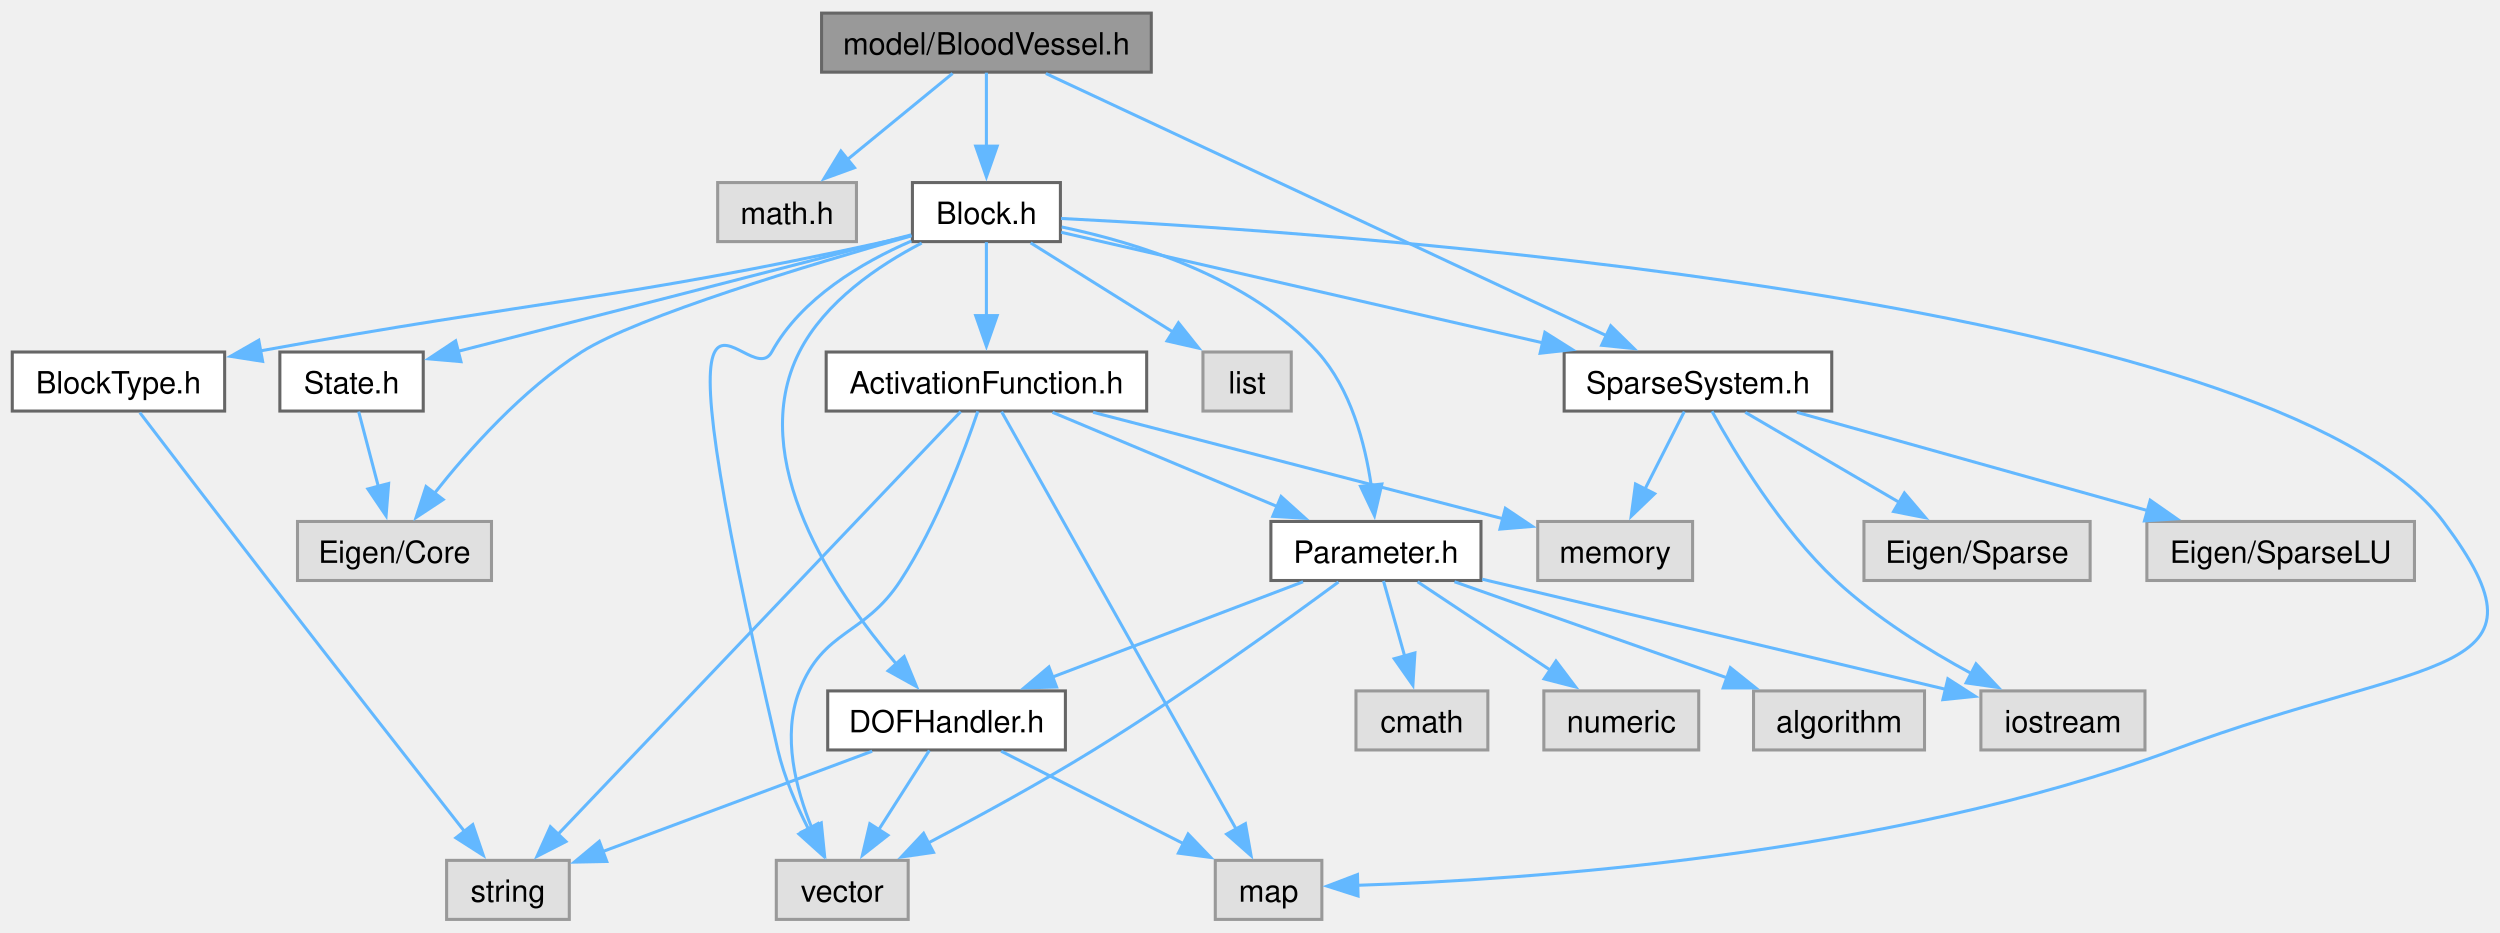
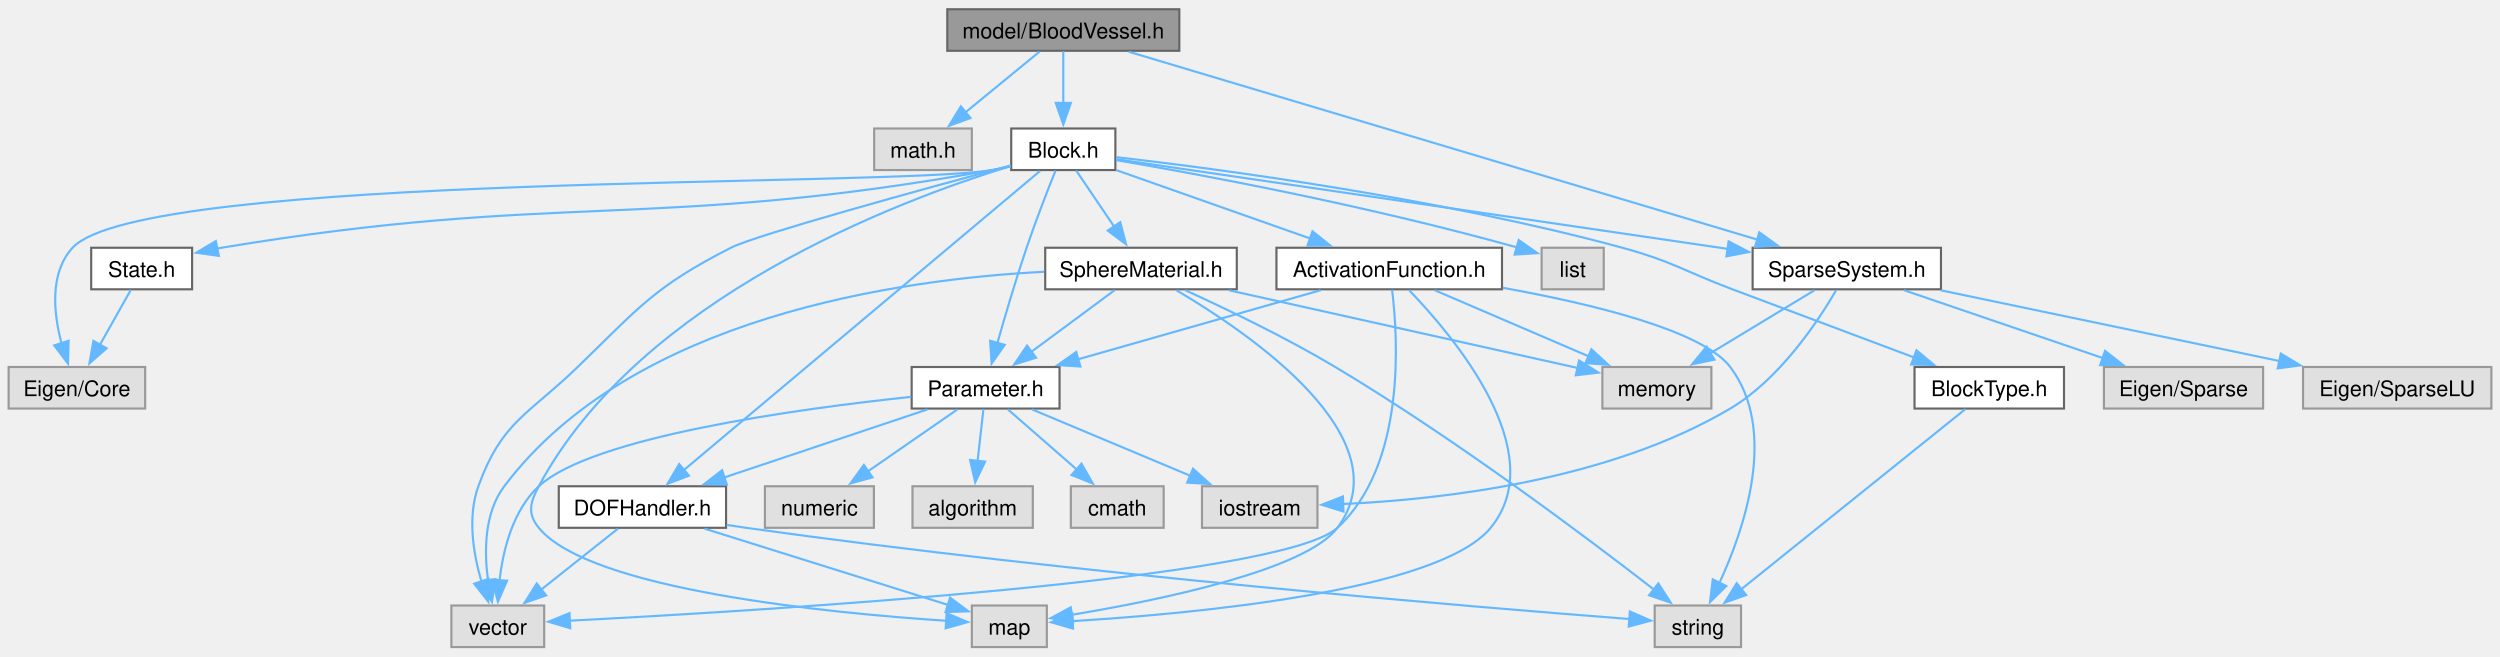
- <svg xmlns="http://www.w3.org/2000/svg" xmlns:xlink="http://www.w3.org/1999/xlink" width="815pt" height="304pt" viewBox="0.00 0.00 815.14 303.50">
+ <svg xmlns="http://www.w3.org/2000/svg" xmlns:xlink="http://www.w3.org/1999/xlink" width="1158pt" height="304pt" viewBox="0.00 0.00 1158.25 303.50">
  <g id="graph0" class="graph" transform="scale(1 1) rotate(0) translate(4 299.5)">
    <g id="Node000001" class="node">
      <g id="a_Node000001">
        <a xlink:title="model::BloodVessel source file">
-           <polygon fill="#999999" stroke="#666666" points="371.38,-295.5 263.88,-295.5 263.88,-276.25 371.38,-276.25 371.38,-295.5" />
-           <text text-anchor="middle" x="317.62" y="-282" font-family="Helvetica,sans-Serif" font-size="10.00">model/BloodVessel.h</text>
+           <polygon fill="#999999" stroke="#666666" points="542.38,-295.5 434.88,-295.5 434.88,-276.25 542.38,-276.25 542.38,-295.5" />
+           <text text-anchor="middle" x="488.62" y="-282" font-family="Helvetica,sans-Serif" font-size="10.00">model/BloodVessel.h</text>
        </a>
      </g>
    </g>
    <g id="Node000002" class="node">
      <g id="a_Node000002">
        <a xlink:title=" ">
-           <polygon fill="#e0e0e0" stroke="#999999" points="275.25,-240.25 230,-240.25 230,-221 275.25,-221 275.25,-240.25" />
-           <text text-anchor="middle" x="252.62" y="-226.75" font-family="Helvetica,sans-Serif" font-size="10.00">math.h</text>
+           <polygon fill="#e0e0e0" stroke="#999999" points="446.25,-240.25 401,-240.25 401,-221 446.25,-221 446.25,-240.25" />
+           <text text-anchor="middle" x="423.62" y="-226.75" font-family="Helvetica,sans-Serif" font-size="10.00">math.h</text>
        </a>
      </g>
    </g>
    <g id="edge1_Node000001_Node000002" class="edge">
      <g id="a_edge1_Node000001_Node000002">
        <a xlink:title=" ">
-           <path fill="none" stroke="#63b8ff" d="M306.6,-275.84C297.2,-268.15 283.48,-256.9 272.22,-247.68" />
-           <polygon fill="#63b8ff" stroke="#63b8ff" points="274.61,-245.11 264.66,-241.48 270.18,-250.53 274.61,-245.11" />
+           <path fill="none" stroke="#63b8ff" d="M477.6,-275.84C468.2,-268.15 454.48,-256.9 443.22,-247.68" />
+           <polygon fill="#63b8ff" stroke="#63b8ff" points="445.61,-245.11 435.66,-241.48 441.18,-250.53 445.61,-245.11" />
        </a>
      </g>
    </g>
    <g id="Node000003" class="node">
      <g id="a_Node000003">
        <a xlink:href="_block_8h.html" target="_top" xlink:title="model::Block source file">
-           <polygon fill="white" stroke="#666666" points="341.75,-240.25 293.5,-240.25 293.5,-221 341.75,-221 341.75,-240.25" />
-           <text text-anchor="middle" x="317.62" y="-226.75" font-family="Helvetica,sans-Serif" font-size="10.00">Block.h</text>
+           <polygon fill="white" stroke="#666666" points="512.75,-240.25 464.5,-240.25 464.5,-221 512.75,-221 512.75,-240.25" />
+           <text text-anchor="middle" x="488.62" y="-226.75" font-family="Helvetica,sans-Serif" font-size="10.00">Block.h</text>
        </a>
      </g>
    </g>
    <g id="edge2_Node000001_Node000003" class="edge">
      <g id="a_edge2_Node000001_Node000003">
        <a xlink:title=" ">
-           <path fill="none" stroke="#63b8ff" d="M317.62,-276.08C317.62,-269.57 317.62,-260.42 317.62,-252.12" />
-           <polygon fill="#63b8ff" stroke="#63b8ff" points="321.13,-252.12 317.63,-242.12 314.13,-252.12 321.13,-252.12" />
-         </a>
-       </g>
-     </g>
-     <g id="Node000018" class="node">
-       <g id="a_Node000018">
+           <path fill="none" stroke="#63b8ff" d="M488.62,-276.08C488.62,-269.57 488.62,-260.42 488.62,-252.12" />
+           <polygon fill="#63b8ff" stroke="#63b8ff" points="492.13,-252.12 488.63,-242.12 485.13,-252.12 492.13,-252.12" />
+         </a>
+       </g>
+     </g>
+     <g id="Node000019" class="node">
+       <g id="a_Node000019">
        <a xlink:href="_sparse_system_8h.html" target="_top" xlink:title="SparseSystem source file.">
-           <polygon fill="white" stroke="#666666" points="593.25,-185 506,-185 506,-165.75 593.25,-165.75 593.25,-185" />
-           <text text-anchor="middle" x="549.62" y="-171.5" font-family="Helvetica,sans-Serif" font-size="10.00">SparseSystem.h</text>
-         </a>
-       </g>
-     </g>
-     <g id="edge33_Node000001_Node000018" class="edge">
-       <g id="a_edge33_Node000001_Node000018">
-         <a xlink:title=" ">
-           <path fill="none" stroke="#63b8ff" d="M337.01,-275.81C377.52,-256.86 471.41,-212.95 519.72,-190.36" />
-           <polygon fill="#63b8ff" stroke="#63b8ff" points="521.19,-193.54 528.76,-186.13 518.22,-187.2 521.19,-193.54" />
+           <polygon fill="white" stroke="#666666" points="895.25,-185 808,-185 808,-165.75 895.25,-165.75 895.25,-185" />
+           <text text-anchor="middle" x="851.62" y="-171.5" font-family="Helvetica,sans-Serif" font-size="10.00">SparseSystem.h</text>
+         </a>
+       </g>
+     </g>
+     <g id="edge39_Node000001_Node000019" class="edge">
+       <g id="a_edge39_Node000001_Node000019">
+         <a xlink:title=" ">
+           <path fill="none" stroke="#63b8ff" d="M518.95,-275.81C583.94,-256.38 736.72,-210.72 810.43,-188.69" />
+           <polygon fill="#63b8ff" stroke="#63b8ff" points="811.1,-192.14 819.68,-185.92 809.1,-185.43 811.1,-192.14" />
        </a>
      </g>
    </g>
    <g id="Node000004" class="node">
      <g id="a_Node000004">
        <a xlink:title=" ">
-           <polygon fill="#e0e0e0" stroke="#999999" points="156.25,-129.75 93,-129.75 93,-110.5 156.25,-110.5 156.25,-129.75" />
-           <text text-anchor="middle" x="124.62" y="-116.25" font-family="Helvetica,sans-Serif" font-size="10.00">Eigen/Core</text>
+           <polygon fill="#e0e0e0" stroke="#999999" points="63.25,-129.75 0,-129.75 0,-110.5 63.25,-110.5 63.25,-129.75" />
+           <text text-anchor="middle" x="31.62" y="-116.25" font-family="Helvetica,sans-Serif" font-size="10.00">Eigen/Core</text>
        </a>
      </g>
    </g>
    <g id="edge3_Node000003_Node000004" class="edge">
      <g id="a_edge3_Node000003_Node000004">
        <a xlink:title=" ">
-           <path fill="none" stroke="#63b8ff" d="M293.11,-222.86C260.19,-213.53 203.73,-196.54 185.62,-185 166.29,-172.68 148.73,-152.97 137.47,-138.7" />
-           <polygon fill="#63b8ff" stroke="#63b8ff" points="140.5,-136.89 131.66,-131.05 134.92,-141.13 140.5,-136.89" />
+           <path fill="none" stroke="#63b8ff" d="M464.22,-222.75C461.34,-222.08 458.43,-221.48 455.62,-221 408.81,-212.96 61.77,-219.97 29.62,-185 18.83,-173.26 20.79,-154.56 24.58,-140.42" />
+           <polygon fill="#63b8ff" stroke="#63b8ff" points="27.78,-141.91 27.5,-131.32 21.12,-139.77 27.78,-141.91" />
        </a>
      </g>
    </g>
    <g id="Node000005" class="node">
      <g id="a_Node000005">
        <a xlink:title=" ">
-           <polygon fill="#e0e0e0" stroke="#999999" points="417.02,-185 388.23,-185 388.23,-165.75 417.02,-165.75 417.02,-185" />
-           <text text-anchor="middle" x="402.62" y="-171.5" font-family="Helvetica,sans-Serif" font-size="10.00">list</text>
+           <polygon fill="#e0e0e0" stroke="#999999" points="739.02,-185 710.23,-185 710.23,-165.75 739.02,-165.75 739.02,-185" />
+           <text text-anchor="middle" x="724.62" y="-171.5" font-family="Helvetica,sans-Serif" font-size="10.00">list</text>
        </a>
      </g>
    </g>
    <g id="edge4_Node000003_Node000005" class="edge">
      <g id="a_edge4_Node000003_Node000005">
        <a xlink:title=" ">
-           <path fill="none" stroke="#63b8ff" d="M332.04,-220.59C344.74,-212.64 363.5,-200.89 378.48,-191.5" />
-           <polygon fill="#63b8ff" stroke="#63b8ff" points="380.24,-194.53 386.85,-186.26 376.52,-188.6 380.24,-194.53" />
+           <path fill="none" stroke="#63b8ff" d="M513.05,-225.61C550.92,-219.15 626.19,-205.35 699.02,-185.11" />
+           <polygon fill="#63b8ff" stroke="#63b8ff" points="699.62,-188.58 708.29,-182.49 697.72,-181.84 699.62,-188.58" />
        </a>
      </g>
    </g>
    <g id="Node000006" class="node">
      <g id="a_Node000006">
        <a xlink:title=" ">
-           <polygon fill="#e0e0e0" stroke="#999999" points="427,-19.25 392.25,-19.25 392.25,0 427,0 427,-19.25" />
-           <text text-anchor="middle" x="409.62" y="-5.75" font-family="Helvetica,sans-Serif" font-size="10.00">map</text>
+           <polygon fill="#e0e0e0" stroke="#999999" points="481,-19.25 446.25,-19.25 446.25,0 481,0 481,-19.25" />
+           <text text-anchor="middle" x="463.62" y="-5.75" font-family="Helvetica,sans-Serif" font-size="10.00">map</text>
        </a>
      </g>
    </g>
    <g id="edge5_Node000003_Node000006" class="edge">
      <g id="a_edge5_Node000003_Node000006">
        <a xlink:title=" ">
-           <path fill="none" stroke="#63b8ff" d="M341.96,-228.55C431.1,-224.03 737.42,-203.29 792.62,-129.75 831.33,-78.19 788.95,-86.55 704.62,-55.25 611.59,-20.72 492.59,-12.88 438.59,-11.12" />
-           <polygon fill="#63b8ff" stroke="#63b8ff" points="438.8,-7.63 428.71,-10.85 438.61,-14.62 438.8,-7.63" />
+           <path fill="none" stroke="#63b8ff" d="M464.06,-222.8C412.19,-206.88 292.42,-161.86 245.62,-74.5 241.59,-66.96 240.22,-61.88 245.62,-55.25 269.13,-26.44 380.56,-15.73 434.38,-12.18" />
+           <polygon fill="#63b8ff" stroke="#63b8ff" points="434.57,-15.68 444.33,-11.57 434.14,-8.69 434.57,-15.68" />
        </a>
      </g>
    </g>
    <g id="Node000007" class="node">
      <g id="a_Node000007">
        <a xlink:title=" ">
-           <polygon fill="#e0e0e0" stroke="#999999" points="292.12,-19.25 249.12,-19.25 249.12,0 292.12,0 292.12,-19.25" />
-           <text text-anchor="middle" x="270.62" y="-5.75" font-family="Helvetica,sans-Serif" font-size="10.00">vector</text>
+           <polygon fill="#e0e0e0" stroke="#999999" points="248.12,-19.25 205.12,-19.25 205.12,0 248.12,0 248.12,-19.25" />
+           <text text-anchor="middle" x="226.62" y="-5.75" font-family="Helvetica,sans-Serif" font-size="10.00">vector</text>
        </a>
      </g>
    </g>
    <g id="edge6_Node000003_Node000007" class="edge">
      <g id="a_edge6_Node000003_Node000007">
        <a xlink:title=" ">
-           <path fill="none" stroke="#63b8ff" d="M293.16,-221.19C277.07,-214.21 257.26,-202.56 247.62,-185 239.49,-170.17 205.74,-243.56 249.62,-55.25 251.69,-46.4 255.65,-37.21 259.58,-29.5" />
-           <polygon fill="#63b8ff" stroke="#63b8ff" points="262.63,-31.22 264.37,-20.77 256.49,-27.85 262.63,-31.22" />
+           <path fill="none" stroke="#63b8ff" d="M464.27,-223.11C423.87,-212.22 346.28,-190.94 334.62,-185 299.01,-166.83 292.36,-157.55 263.62,-129.75 240.66,-107.53 228.5,-104.55 217.62,-74.5 212.49,-60.29 215.26,-43.33 219.04,-30.45" />
+           <polygon fill="#63b8ff" stroke="#63b8ff" points="222.34,-31.61 222.25,-21.01 215.71,-29.35 222.34,-31.61" />
        </a>
      </g>
    </g>
    <g id="Node000008" class="node">
      <g id="a_Node000008">
        <a xlink:href="_activation_function_8h.html" target="_top" xlink:title="Activation function classes for cardiac chamber models.">
-           <polygon fill="white" stroke="#666666" points="369.88,-185 265.38,-185 265.38,-165.75 369.88,-165.75 369.88,-185" />
-           <text text-anchor="middle" x="317.62" y="-171.5" font-family="Helvetica,sans-Serif" font-size="10.00">ActivationFunction.h</text>
+           <polygon fill="white" stroke="#666666" points="691.88,-185 587.38,-185 587.38,-165.75 691.88,-165.75 691.88,-185" />
+           <text text-anchor="middle" x="639.62" y="-171.5" font-family="Helvetica,sans-Serif" font-size="10.00">ActivationFunction.h</text>
        </a>
      </g>
    </g>
    <g id="edge7_Node000003_Node000008" class="edge">
      <g id="a_edge7_Node000003_Node000008">
        <a xlink:title=" ">
-           <path fill="none" stroke="#63b8ff" d="M317.62,-220.83C317.62,-214.32 317.62,-205.17 317.62,-196.87" />
-           <polygon fill="#63b8ff" stroke="#63b8ff" points="321.13,-196.87 317.63,-186.87 314.13,-196.87 321.13,-196.87" />
+           <path fill="none" stroke="#63b8ff" d="M513.22,-220.95C537.64,-212.34 575.36,-199.04 603.24,-189.2" />
+           <polygon fill="#63b8ff" stroke="#63b8ff" points="604.08,-192.62 612.35,-185.99 601.75,-186.02 604.08,-192.62" />
        </a>
      </g>
    </g>
    <g id="Node000011" class="node">
      <g id="a_Node000011">
        <a xlink:href="_parameter_8h.html" target="_top" xlink:title="model::Parameter source file">
-           <polygon fill="white" stroke="#666666" points="478.88,-129.75 410.38,-129.75 410.38,-110.5 478.88,-110.5 478.88,-129.75" />
-           <text text-anchor="middle" x="444.62" y="-116.25" font-family="Helvetica,sans-Serif" font-size="10.00">Parameter.h</text>
-         </a>
-       </g>
-     </g>
-     <g id="edge25_Node000003_Node000011" class="edge">
-       <g id="a_edge25_Node000003_Node000011">
-         <a xlink:title=" ">
-           <path fill="none" stroke="#63b8ff" d="M342.17,-225.77C366.67,-220.65 403.74,-209.25 425.62,-185 436.42,-173.03 441.1,-155.17 443.11,-141.37" />
-           <polygon fill="#63b8ff" stroke="#63b8ff" points="446.57,-141.95 444.15,-131.64 439.61,-141.21 446.57,-141.95" />
+           <polygon fill="white" stroke="#666666" points="486.88,-129.75 418.38,-129.75 418.38,-110.5 486.88,-110.5 486.88,-129.75" />
+           <text text-anchor="middle" x="452.62" y="-116.25" font-family="Helvetica,sans-Serif" font-size="10.00">Parameter.h</text>
+         </a>
+       </g>
+     </g>
+     <g id="edge31_Node000003_Node000011" class="edge">
+       <g id="a_edge31_Node000003_Node000011">
+         <a xlink:title=" ">
+           <path fill="none" stroke="#63b8ff" d="M485.04,-220.81C481.46,-211.85 475.88,-197.56 471.62,-185 466.62,-170.22 461.61,-153.28 458,-140.56" />
+           <polygon fill="#63b8ff" stroke="#63b8ff" points="461.48,-140.01 455.41,-131.33 454.74,-141.9 461.48,-140.01" />
        </a>
      </g>
    </g>
    <g id="Node000016" class="node">
      <g id="a_Node000016">
        <a xlink:href="_d_o_f_handler_8h.html" target="_top" xlink:title="model::DOFHandler source file">
-           <polygon fill="white" stroke="#666666" points="343.38,-74.5 265.88,-74.5 265.88,-55.25 343.38,-55.25 343.38,-74.5" />
-           <text text-anchor="middle" x="304.62" y="-61" font-family="Helvetica,sans-Serif" font-size="10.00">DOFHandler.h</text>
-         </a>
-       </g>
-     </g>
-     <g id="edge24_Node000003_Node000016" class="edge">
-       <g id="a_edge24_Node000003_Node000016">
-         <a xlink:title=" ">
-           <path fill="none" stroke="#63b8ff" d="M296.52,-220.53C282.4,-213.19 264.94,-201.38 256.62,-185 238.89,-150.05 268.14,-106.93 288.21,-83.34" />
-           <polygon fill="#63b8ff" stroke="#63b8ff" points="290.8,-85.7 294.84,-75.9 285.57,-81.04 290.8,-85.7" />
+           <polygon fill="white" stroke="#666666" points="332.38,-74.5 254.88,-74.5 254.88,-55.25 332.38,-55.25 332.38,-74.5" />
+           <text text-anchor="middle" x="293.62" y="-61" font-family="Helvetica,sans-Serif" font-size="10.00">DOFHandler.h</text>
+         </a>
+       </g>
+     </g>
+     <g id="edge30_Node000003_Node000016" class="edge">
+       <g id="a_edge30_Node000003_Node000016">
+         <a xlink:title=" ">
+           <path fill="none" stroke="#63b8ff" d="M477.86,-220.59C446.23,-194.02 353.21,-115.91 312.77,-81.95" />
+           <polygon fill="#63b8ff" stroke="#63b8ff" points="315.18,-79.41 305.27,-75.66 310.68,-84.77 315.18,-79.41" />
        </a>
      </g>
    </g>
    <g id="Node000017" class="node">
      <g id="a_Node000017">
        <a xlink:href="_block_type_8h.html" target="_top" xlink:title="Specifies the types of blocks and their parameters.">
-           <polygon fill="white" stroke="#666666" points="69.25,-185 0,-185 0,-165.75 69.25,-165.75 69.25,-185" />
-           <text text-anchor="middle" x="34.62" y="-171.5" font-family="Helvetica,sans-Serif" font-size="10.00">BlockType.h</text>
+           <polygon fill="white" stroke="#666666" points="952.25,-129.75 883,-129.75 883,-110.5 952.25,-110.5 952.25,-129.75" />
+           <text text-anchor="middle" x="917.62" y="-116.25" font-family="Helvetica,sans-Serif" font-size="10.00">BlockType.h</text>
        </a>
      </g>
    </g>
    <g id="edge22_Node000003_Node000017" class="edge">
      <g id="a_edge22_Node000003_Node000017">
        <a xlink:title=" ">
-           <path fill="none" stroke="#63b8ff" d="M293.17,-222.99C290.3,-222.29 287.4,-221.6 284.62,-221 197.27,-201.98 171.92,-201.92 80.82,-185.36" />
-           <polygon fill="#63b8ff" stroke="#63b8ff" points="81.63,-181.95 71.17,-183.59 80.37,-188.84 81.63,-181.95" />
-         </a>
-       </g>
-     </g>
-     <g id="edge26_Node000003_Node000018" class="edge">
-       <g id="a_edge26_Node000003_Node000018">
-         <a xlink:title=" ">
-           <path fill="none" stroke="#63b8ff" d="M342.01,-224.03C379.06,-215.52 450.35,-199.16 498.94,-188.01" />
-           <polygon fill="#63b8ff" stroke="#63b8ff" points="499.72,-191.42 508.69,-185.77 498.16,-184.6 499.72,-191.42" />
+           <path fill="none" stroke="#63b8ff" d="M513.24,-226.97C559.67,-221.61 663.1,-208.01 747.62,-185 771,-178.64 775.95,-174.28 798.62,-165.75 826.97,-155.09 859.13,-143.03 882.87,-134.14" />
+           <polygon fill="#63b8ff" stroke="#63b8ff" points="883.91,-137.49 892.04,-130.7 881.45,-130.93 883.91,-137.49" />
+         </a>
+       </g>
+     </g>
+     <g id="Node000018" class="node">
+       <g id="a_Node000018">
+         <a xlink:href="_sphere_material_8h.html" target="_top" xlink:title="Material models for the ChamberSphere block.">
+           <polygon fill="white" stroke="#666666" points="569,-185 480.25,-185 480.25,-165.75 569,-165.75 569,-185" />
+           <text text-anchor="middle" x="524.62" y="-171.5" font-family="Helvetica,sans-Serif" font-size="10.00">SphereMaterial.h</text>
+         </a>
+       </g>
+     </g>
+     <g id="edge24_Node000003_Node000018" class="edge">
+       <g id="a_edge24_Node000003_Node000018">
+         <a xlink:title=" ">
+           <path fill="none" stroke="#63b8ff" d="M494.57,-220.83C499.34,-213.78 506.19,-203.65 512.15,-194.83" />
+           <polygon fill="#63b8ff" stroke="#63b8ff" points="515,-196.86 517.7,-186.61 509.2,-192.94 515,-196.86" />
+         </a>
+       </g>
+     </g>
+     <g id="edge32_Node000003_Node000019" class="edge">
+       <g id="a_edge32_Node000003_Node000019">
+         <a xlink:title=" ">
+           <path fill="none" stroke="#63b8ff" d="M513.01,-226.05C570.58,-217.6 716.15,-196.25 796.4,-184.48" />
+           <polygon fill="#63b8ff" stroke="#63b8ff" points="796.87,-187.94 806.26,-183.03 795.85,-181.02 796.87,-187.94" />
+         </a>
+       </g>
+     </g>
+     <g id="Node000022" class="node">
+       <g id="a_Node000022">
+         <a xlink:href="_state_8h.html" target="_top" xlink:title="State source file.">
+           <polygon fill="white" stroke="#666666" points="85,-185 38.25,-185 38.25,-165.75 85,-165.75 85,-185" />
+           <text text-anchor="middle" x="61.62" y="-171.5" font-family="Helvetica,sans-Serif" font-size="10.00">State.h</text>
+         </a>
+       </g>
+     </g>
+     <g id="edge37_Node000003_Node000022" class="edge">
+       <g id="a_edge37_Node000003_Node000022">
+         <a xlink:title=" ">
+           <path fill="none" stroke="#63b8ff" d="M464.21,-222.79C461.33,-222.12 458.42,-221.5 455.62,-221 298.68,-192.75 255.94,-211.16 98.62,-185 97.95,-184.89 97.28,-184.77 96.6,-184.65" />
+           <polygon fill="#63b8ff" stroke="#63b8ff" points="97.4,-181.24 86.9,-182.7 96.01,-188.1 97.4,-181.24" />
+         </a>
+       </g>
+     </g>
+     <g id="edge8_Node000008_Node000006" class="edge">
+       <g id="a_edge8_Node000008_Node000006">
+         <a xlink:title=" ">
+           <path fill="none" stroke="#63b8ff" d="M648.82,-165.35C669.37,-144.07 715.1,-89.98 686.62,-55.25 662.42,-25.73 547.54,-15.34 492.79,-12.03" />
+           <polygon fill="#63b8ff" stroke="#63b8ff" points="493.15,-8.54 482.97,-11.48 492.76,-15.53 493.15,-8.54" />
+         </a>
+       </g>
+     </g>
+     <g id="edge11_Node000008_Node000007" class="edge">
+       <g id="a_edge11_Node000008_Node000007">
+         <a xlink:title=" ">
+           <path fill="none" stroke="#63b8ff" d="M640.94,-165.56C643.7,-143.3 647.47,-84.51 615.62,-55.25 589.6,-31.34 349.2,-16.83 259.85,-12.22" />
+           <polygon fill="#63b8ff" stroke="#63b8ff" points="260.2,-8.74 250.04,-11.73 259.85,-15.73 260.2,-8.74" />
+         </a>
+       </g>
+     </g>
+     <g id="Node000009" class="node">
+       <g id="a_Node000009">
+         <a xlink:title=" ">
+           <polygon fill="#e0e0e0" stroke="#999999" points="788.88,-129.75 738.38,-129.75 738.38,-110.5 788.88,-110.5 788.88,-129.75" />
+           <text text-anchor="middle" x="763.62" y="-116.25" font-family="Helvetica,sans-Serif" font-size="10.00">memory</text>
+         </a>
+       </g>
+     </g>
+     <g id="edge9_Node000008_Node000009" class="edge">
+       <g id="a_edge9_Node000008_Node000009">
+         <a xlink:title=" ">
+           <path fill="none" stroke="#63b8ff" d="M660.66,-165.34C680.26,-156.93 709.73,-144.27 732.13,-134.65" />
+           <polygon fill="#63b8ff" stroke="#63b8ff" points="733.29,-137.96 741.1,-130.8 730.53,-131.53 733.29,-137.96" />
+         </a>
+       </g>
+     </g>
+     <g id="Node000010" class="node">
+       <g id="a_Node000010">
+         <a xlink:title=" ">
+           <polygon fill="#e0e0e0" stroke="#999999" points="802.62,-19.25 762.62,-19.25 762.62,0 802.62,0 802.62,-19.25" />
+           <text text-anchor="middle" x="782.62" y="-5.75" font-family="Helvetica,sans-Serif" font-size="10.00">string</text>
+         </a>
+       </g>
+     </g>
+     <g id="edge10_Node000008_Node000010" class="edge">
+       <g id="a_edge10_Node000008_Node000010">
+         <a xlink:title=" ">
+           <path fill="none" stroke="#63b8ff" d="M692.23,-166.45C733.04,-159.11 784.77,-146.74 797.62,-129.75 819.77,-100.49 804.36,-55.14 792.58,-29.67" />
+           <polygon fill="#63b8ff" stroke="#63b8ff" points="795.8,-28.27 788.24,-20.85 789.52,-31.37 795.8,-28.27" />
+         </a>
+       </g>
+     </g>
+     <g id="edge12_Node000008_Node000011" class="edge">
+       <g id="a_edge12_Node000008_Node000011">
+         <a xlink:title=" ">
+           <path fill="none" stroke="#63b8ff" d="M607.9,-165.34C576.87,-156.51 529.42,-142.99 495.13,-133.23" />
+           <polygon fill="#63b8ff" stroke="#63b8ff" points="496.53,-129.99 485.96,-130.62 494.62,-136.72 496.53,-129.99" />
+         </a>
+       </g>
+     </g>
+     <g id="edge17_Node000011_Node000007" class="edge">
+       <g id="a_edge17_Node000011_Node000007">
+         <a xlink:title=" ">
+           <path fill="none" stroke="#63b8ff" d="M418.18,-115.93C366,-110.41 270.37,-97.42 245.62,-74.5 233.54,-63.31 229.02,-44.82 227.39,-30.61" />
+           <polygon fill="#63b8ff" stroke="#63b8ff" points="230.91,-30.74 226.69,-21.02 223.93,-31.25 230.91,-30.74" />
+         </a>
+       </g>
+     </g>
+     <g id="Node000012" class="node">
+       <g id="a_Node000012">
+         <a xlink:title=" ">
+           <polygon fill="#e0e0e0" stroke="#999999" points="474.5,-74.5 418.75,-74.5 418.75,-55.25 474.5,-55.25 474.5,-74.5" />
+           <text text-anchor="middle" x="446.62" y="-61" font-family="Helvetica,sans-Serif" font-size="10.00">algorithm</text>
+         </a>
+       </g>
+     </g>
+     <g id="edge13_Node000011_Node000012" class="edge">
+       <g id="a_edge13_Node000011_Node000012">
+         <a xlink:title=" ">
+           <path fill="none" stroke="#63b8ff" d="M451.63,-110.33C450.89,-103.74 449.85,-94.46 448.9,-86.07" />
+           <polygon fill="#63b8ff" stroke="#63b8ff" points="452.4,-85.91 447.81,-76.36 445.45,-86.69 452.4,-85.91" />
+         </a>
+       </g>
+     </g>
+     <g id="Node000013" class="node">
+       <g id="a_Node000013">
+         <a xlink:title=" ">
+           <polygon fill="#e0e0e0" stroke="#999999" points="535.12,-74.5 492.12,-74.5 492.12,-55.25 535.12,-55.25 535.12,-74.5" />
+           <text text-anchor="middle" x="513.62" y="-61" font-family="Helvetica,sans-Serif" font-size="10.00">cmath</text>
+         </a>
+       </g>
+     </g>
+     <g id="edge14_Node000011_Node000013" class="edge">
+       <g id="a_edge14_Node000011_Node000013">
+         <a xlink:title=" ">
+           <path fill="none" stroke="#63b8ff" d="M462.97,-110.09C471.7,-102.47 484.41,-91.37 494.92,-82.2" />
+           <polygon fill="#63b8ff" stroke="#63b8ff" points="497.06,-84.98 502.29,-75.77 492.45,-79.71 497.06,-84.98" />
+         </a>
+       </g>
+     </g>
+     <g id="Node000014" class="node">
+       <g id="a_Node000014">
+         <a xlink:title=" ">
+           <polygon fill="#e0e0e0" stroke="#999999" points="606.38,-74.5 552.88,-74.5 552.88,-55.25 606.38,-55.25 606.38,-74.5" />
+           <text text-anchor="middle" x="579.62" y="-61" font-family="Helvetica,sans-Serif" font-size="10.00">iostream</text>
+         </a>
+       </g>
+     </g>
+     <g id="edge15_Node000011_Node000014" class="edge">
+       <g id="a_edge15_Node000011_Node000014">
+         <a xlink:title=" ">
+           <path fill="none" stroke="#63b8ff" d="M474.17,-110.09C494.24,-101.68 524.43,-89.02 547.37,-79.4" />
+           <polygon fill="#63b8ff" stroke="#63b8ff" points="548.71,-82.63 556.58,-75.54 546,-76.18 548.71,-82.63" />
+         </a>
+       </g>
+     </g>
+     <g id="Node000015" class="node">
+       <g id="a_Node000015">
+         <a xlink:title=" ">
+           <polygon fill="#e0e0e0" stroke="#999999" points="400.88,-74.5 350.38,-74.5 350.38,-55.25 400.88,-55.25 400.88,-74.5" />
+           <text text-anchor="middle" x="375.62" y="-61" font-family="Helvetica,sans-Serif" font-size="10.00">numeric</text>
+         </a>
+       </g>
+     </g>
+     <g id="edge16_Node000011_Node000015" class="edge">
+       <g id="a_edge16_Node000011_Node000015">
+         <a xlink:title=" ">
+           <path fill="none" stroke="#63b8ff" d="M439.56,-110.09C428.17,-102.21 411.4,-90.61 397.89,-81.27" />
+           <polygon fill="#63b8ff" stroke="#63b8ff" points="400.21,-78.62 390,-75.81 396.23,-84.38 400.21,-78.62" />
+         </a>
+       </g>
+     </g>
+     <g id="edge18_Node000011_Node000016" class="edge">
+       <g id="a_edge18_Node000011_Node000016">
+         <a xlink:title=" ">
+           <path fill="none" stroke="#63b8ff" d="M425.65,-110.09C399.73,-101.41 360.31,-88.21 331.29,-78.49" />
+           <polygon fill="#63b8ff" stroke="#63b8ff" points="332.76,-75.29 322.16,-75.43 330.54,-81.93 332.76,-75.29" />
+         </a>
+       </g>
+     </g>
+     <g id="edge19_Node000016_Node000006" class="edge">
+       <g id="a_edge19_Node000016_Node000006">
+         <a xlink:title=" ">
+           <path fill="none" stroke="#63b8ff" d="M322.46,-54.84C354.02,-44.96 404.26,-29.22 435.52,-19.43" />
+           <polygon fill="#63b8ff" stroke="#63b8ff" points="436.17,-22.89 444.67,-16.56 434.08,-16.21 436.17,-22.89" />
+         </a>
+       </g>
+     </g>
+     <g id="edge21_Node000016_Node000007" class="edge">
+       <g id="a_edge21_Node000016_Node000007">
+         <a xlink:title=" ">
+           <path fill="none" stroke="#63b8ff" d="M282.26,-54.84C272.58,-47.15 258.43,-35.9 246.82,-26.68" />
+           <polygon fill="#63b8ff" stroke="#63b8ff" points="249.01,-23.95 239.01,-20.47 244.66,-29.43 249.01,-23.95" />
+         </a>
+       </g>
+     </g>
+     <g id="edge20_Node000016_Node000010" class="edge">
+       <g id="a_edge20_Node000016_Node000010">
+         <a xlink:title=" ">
+           <path fill="none" stroke="#63b8ff" d="M332.62,-56.61C335.66,-56.12 338.69,-55.66 341.62,-55.25 494.35,-33.83 678.22,-18.6 750.87,-12.99" />
+           <polygon fill="#63b8ff" stroke="#63b8ff" points="751.12,-16.49 760.83,-12.23 750.59,-9.51 751.12,-16.49" />
+         </a>
+       </g>
+     </g>
+     <g id="edge23_Node000017_Node000010" class="edge">
+       <g id="a_edge23_Node000017_Node000010">
+         <a xlink:title=" ">
+           <path fill="none" stroke="#63b8ff" d="M906.58,-110.25C883.83,-91.97 831.5,-49.9 802.64,-26.71" />
+           <polygon fill="#63b8ff" stroke="#63b8ff" points="804.99,-24.11 795.01,-20.57 800.61,-29.57 804.99,-24.11" />
+         </a>
+       </g>
+     </g>
+     <g id="edge25_Node000018_Node000006" class="edge">
+       <g id="a_edge25_Node000018_Node000006">
+         <a xlink:title=" ">
+           <path fill="none" stroke="#63b8ff" d="M541.02,-165.3C574.82,-145.45 646.58,-96.61 615.62,-55.25 600.87,-35.55 532.45,-21.58 492.61,-14.96" />
+           <polygon fill="#63b8ff" stroke="#63b8ff" points="493.18,-11.51 482.75,-13.38 492.08,-18.42 493.18,-11.51" />
+         </a>
+       </g>
+     </g>
+     <g id="edge28_Node000018_Node000007" class="edge">
+       <g id="a_edge28_Node000018_Node000007">
+         <a xlink:title=" ">
+           <path fill="none" stroke="#63b8ff" d="M479.77,-173.87C412.96,-170.42 288.84,-153.1 229.62,-74.5 220.32,-62.14 220.25,-44.31 222.13,-30.63" />
+           <polygon fill="#63b8ff" stroke="#63b8ff" points="225.53,-31.46 223.91,-20.99 218.65,-30.19 225.53,-31.46" />
+         </a>
+       </g>
+     </g>
+     <g id="edge26_Node000018_Node000009" class="edge">
+       <g id="a_edge26_Node000018_Node000009">
+         <a xlink:title=" ">
+           <path fill="none" stroke="#63b8ff" d="M565.44,-165.28C610.75,-155.19 683.22,-139.04 726.84,-129.32" />
+           <polygon fill="#63b8ff" stroke="#63b8ff" points="727.59,-132.74 736.59,-127.15 726.07,-125.91 727.59,-132.74" />
+         </a>
+       </g>
+     </g>
+     <g id="edge27_Node000018_Node000010" class="edge">
+       <g id="a_edge27_Node000018_Node000010">
+         <a xlink:title=" ">
+           <path fill="none" stroke="#63b8ff" d="M545.12,-165.33C563.68,-156.88 591.57,-143.53 614.62,-129.75 670.29,-96.49 731.41,-50.56 762.31,-26.61" />
+           <polygon fill="#63b8ff" stroke="#63b8ff" points="764.31,-29.49 770.04,-20.58 760,-23.97 764.31,-29.49" />
+         </a>
+       </g>
+     </g>
+     <g id="edge29_Node000018_Node000011" class="edge">
+       <g id="a_edge29_Node000018_Node000011">
+         <a xlink:title=" ">
+           <path fill="none" stroke="#63b8ff" d="M512.41,-165.34C501.8,-157.49 486.19,-145.95 473.58,-136.62" />
+           <polygon fill="#63b8ff" stroke="#63b8ff" points="476,-134.06 465.88,-130.92 471.83,-139.69 476,-134.06" />
+         </a>
+       </g>
+     </g>
+     <g id="edge36_Node000019_Node000009" class="edge">
+       <g id="a_edge36_Node000019_Node000009">
+         <a xlink:title=" ">
+           <path fill="none" stroke="#63b8ff" d="M836.7,-165.34C823.42,-157.31 803.76,-145.41 788.17,-135.98" />
+           <polygon fill="#63b8ff" stroke="#63b8ff" points="790.29,-133.17 779.92,-130.99 786.66,-139.16 790.29,-133.17" />
+         </a>
+       </g>
+     </g>
+     <g id="edge35_Node000019_Node000014" class="edge">
+       <g id="a_edge35_Node000019_Node000014">
+         <a xlink:title=" ">
+           <path fill="none" stroke="#63b8ff" d="M846.67,-165.29C838.45,-151.17 820.6,-124.13 797.62,-110.5 741.35,-77.12 664.12,-68.37 618.29,-66.28" />
+           <polygon fill="#63b8ff" stroke="#63b8ff" points="618.43,-62.78 608.31,-65.92 618.18,-69.78 618.43,-62.78" />
+         </a>
+       </g>
+     </g>
+     <g id="Node000020" class="node">
+       <g id="a_Node000020">
+         <a xlink:title=" ">
+           <polygon fill="#e0e0e0" stroke="#999999" points="1044.5,-129.75 970.75,-129.75 970.75,-110.5 1044.5,-110.5 1044.5,-129.75" />
+           <text text-anchor="middle" x="1007.62" y="-116.25" font-family="Helvetica,sans-Serif" font-size="10.00">Eigen/Sparse</text>
+         </a>
+       </g>
+     </g>
+     <g id="edge33_Node000019_Node000020" class="edge">
+       <g id="a_edge33_Node000019_Node000020">
+         <a xlink:title=" ">
+           <path fill="none" stroke="#63b8ff" d="M878.09,-165.34C903.41,-156.7 941.86,-143.57 970.29,-133.87" />
+           <polygon fill="#63b8ff" stroke="#63b8ff" points="971.27,-137.23 979.6,-130.69 969,-130.61 971.27,-137.23" />
        </a>
      </g>
    </g>
    <g id="Node000021" class="node">
      <g id="a_Node000021">
-         <a xlink:href="_state_8h.html" target="_top" xlink:title="State source file.">
-           <polygon fill="white" stroke="#666666" points="134,-185 87.25,-185 87.25,-165.75 134,-165.75 134,-185" />
-           <text text-anchor="middle" x="110.62" y="-171.5" font-family="Helvetica,sans-Serif" font-size="10.00">State.h</text>
-         </a>
-       </g>
-     </g>
-     <g id="edge31_Node000003_Node000021" class="edge">
-       <g id="a_edge31_Node000003_Node000021">
-         <a xlink:title=" ">
-           <path fill="none" stroke="#63b8ff" d="M293.12,-223.21C290.26,-222.46 287.38,-221.71 284.62,-221 236.34,-208.5 180.48,-194.2 145.35,-185.23" />
-           <polygon fill="#63b8ff" stroke="#63b8ff" points="146.3,-181.86 135.74,-182.78 144.56,-188.64 146.3,-181.86" />
-         </a>
-       </g>
-     </g>
-     <g id="edge8_Node000008_Node000006" class="edge">
-       <g id="a_edge8_Node000008_Node000006">
-         <a xlink:title=" ">
-           <path fill="none" stroke="#63b8ff" d="M322.57,-165.57C336.99,-139.92 379.19,-64.8 399.05,-29.44" />
-           <polygon fill="#63b8ff" stroke="#63b8ff" points="402.07,-31.22 403.91,-20.79 395.96,-27.8 402.07,-31.22" />
-         </a>
-       </g>
-     </g>
-     <g id="edge11_Node000008_Node000007" class="edge">
-       <g id="a_edge11_Node000008_Node000007">
-         <a xlink:title=" ">
-           <path fill="none" stroke="#63b8ff" d="M314.83,-165.66C310.53,-152.92 301.52,-128.76 289.62,-110.5 277.77,-92.32 264.49,-94.73 256.62,-74.5 250.96,-59.93 255.44,-42.56 260.79,-29.61" />
-           <polygon fill="#63b8ff" stroke="#63b8ff" points="263.78,-31.47 264.84,-20.93 257.44,-28.51 263.78,-31.47" />
-         </a>
-       </g>
-     </g>
-     <g id="Node000009" class="node">
-       <g id="a_Node000009">
-         <a xlink:title=" ">
-           <polygon fill="#e0e0e0" stroke="#999999" points="547.88,-129.75 497.38,-129.75 497.38,-110.5 547.88,-110.5 547.88,-129.75" />
-           <text text-anchor="middle" x="522.62" y="-116.25" font-family="Helvetica,sans-Serif" font-size="10.00">memory</text>
-         </a>
-       </g>
-     </g>
-     <g id="edge9_Node000008_Node000009" class="edge">
-       <g id="a_edge9_Node000008_Node000009">
-         <a xlink:title=" ">
-           <path fill="none" stroke="#63b8ff" d="M352.4,-165.34C389.57,-155.69 448.23,-140.45 486.07,-130.62" />
-           <polygon fill="#63b8ff" stroke="#63b8ff" points="486.83,-134.04 495.63,-128.14 485.07,-127.26 486.83,-134.04" />
-         </a>
-       </g>
-     </g>
-     <g id="Node000010" class="node">
-       <g id="a_Node000010">
-         <a xlink:title=" ">
-           <polygon fill="#e0e0e0" stroke="#999999" points="181.62,-19.25 141.62,-19.25 141.62,0 181.62,0 181.62,-19.25" />
-           <text text-anchor="middle" x="161.62" y="-5.75" font-family="Helvetica,sans-Serif" font-size="10.00">string</text>
-         </a>
-       </g>
-     </g>
-     <g id="edge10_Node000008_Node000010" class="edge">
-       <g id="a_edge10_Node000008_Node000010">
-         <a xlink:title=" ">
-           <path fill="none" stroke="#63b8ff" d="M309.24,-165.57C284.37,-139.47 210.75,-62.19 177.84,-27.64" />
-           <polygon fill="#63b8ff" stroke="#63b8ff" points="180.53,-25.39 171.1,-20.57 175.46,-30.22 180.53,-25.39" />
-         </a>
-       </g>
-     </g>
-     <g id="edge12_Node000008_Node000011" class="edge">
-       <g id="a_edge12_Node000008_Node000011">
-         <a xlink:title=" ">
-           <path fill="none" stroke="#63b8ff" d="M339.17,-165.34C359.24,-156.93 389.43,-144.27 412.37,-134.65" />
-           <polygon fill="#63b8ff" stroke="#63b8ff" points="413.71,-137.88 421.58,-130.79 411,-131.43 413.71,-137.88" />
-         </a>
-       </g>
-     </g>
-     <g id="edge17_Node000011_Node000007" class="edge">
-       <g id="a_edge17_Node000011_Node000007">
-         <a xlink:title=" ">
-           <path fill="none" stroke="#63b8ff" d="M432.41,-110.01C415.05,-97.2 382.08,-73.42 352.62,-55.25 334.97,-44.36 314.48,-33.21 298.39,-24.78" />
-           <polygon fill="#63b8ff" stroke="#63b8ff" points="300.37,-21.86 289.88,-20.35 297.14,-28.07 300.37,-21.86" />
-         </a>
-       </g>
-     </g>
-     <g id="Node000012" class="node">
-       <g id="a_Node000012">
-         <a xlink:title=" ">
-           <polygon fill="#e0e0e0" stroke="#999999" points="623.5,-74.5 567.75,-74.5 567.75,-55.25 623.5,-55.25 623.5,-74.5" />
-           <text text-anchor="middle" x="595.62" y="-61" font-family="Helvetica,sans-Serif" font-size="10.00">algorithm</text>
-         </a>
-       </g>
-     </g>
-     <g id="edge13_Node000011_Node000012" class="edge">
-       <g id="a_edge13_Node000011_Node000012">
-         <a xlink:title=" ">
-           <path fill="none" stroke="#63b8ff" d="M470.24,-110.09C494.64,-101.49 531.64,-88.44 559.12,-78.75" />
-           <polygon fill="#63b8ff" stroke="#63b8ff" points="560.19,-82.08 568.46,-75.46 557.86,-75.48 560.19,-82.08" />
-         </a>
-       </g>
-     </g>
-     <g id="Node000013" class="node">
-       <g id="a_Node000013">
-         <a xlink:title=" ">
-           <polygon fill="#e0e0e0" stroke="#999999" points="481.12,-74.5 438.12,-74.5 438.12,-55.25 481.12,-55.25 481.12,-74.5" />
-           <text text-anchor="middle" x="459.62" y="-61" font-family="Helvetica,sans-Serif" font-size="10.00">cmath</text>
-         </a>
-       </g>
-     </g>
-     <g id="edge14_Node000011_Node000013" class="edge">
-       <g id="a_edge14_Node000011_Node000013">
-         <a xlink:title=" ">
-           <path fill="none" stroke="#63b8ff" d="M447.1,-110.33C448.98,-103.67 451.63,-94.24 454.02,-85.78" />
-           <polygon fill="#63b8ff" stroke="#63b8ff" points="457.34,-86.89 456.68,-76.32 450.6,-84.99 457.34,-86.89" />
-         </a>
-       </g>
-     </g>
-     <g id="Node000014" class="node">
-       <g id="a_Node000014">
-         <a xlink:title=" ">
-           <polygon fill="#e0e0e0" stroke="#999999" points="695.38,-74.5 641.88,-74.5 641.88,-55.25 695.38,-55.25 695.38,-74.5" />
-           <text text-anchor="middle" x="668.62" y="-61" font-family="Helvetica,sans-Serif" font-size="10.00">iostream</text>
-         </a>
-       </g>
-     </g>
-     <g id="edge15_Node000011_Node000014" class="edge">
-       <g id="a_edge15_Node000011_Node000014">
-         <a xlink:title=" ">
-           <path fill="none" stroke="#63b8ff" d="M479.28,-110.92C514.8,-102.51 571.92,-88.97 630.54,-74.99" />
-           <polygon fill="#63b8ff" stroke="#63b8ff" points="631.11,-78.46 640.03,-72.73 629.49,-71.65 631.11,-78.46" />
-         </a>
-       </g>
-     </g>
-     <g id="Node000015" class="node">
-       <g id="a_Node000015">
-         <a xlink:title=" ">
-           <polygon fill="#e0e0e0" stroke="#999999" points="549.88,-74.5 499.38,-74.5 499.38,-55.25 549.88,-55.25 549.88,-74.5" />
-           <text text-anchor="middle" x="524.62" y="-61" font-family="Helvetica,sans-Serif" font-size="10.00">numeric</text>
-         </a>
-       </g>
-     </g>
-     <g id="edge16_Node000011_Node000015" class="edge">
-       <g id="a_edge16_Node000011_Node000015">
-         <a xlink:title=" ">
-           <path fill="none" stroke="#63b8ff" d="M458.2,-110.09C470.03,-102.21 487.46,-90.61 501.5,-81.27" />
-           <polygon fill="#63b8ff" stroke="#63b8ff" points="503.34,-84.25 509.73,-75.79 499.46,-78.42 503.34,-84.25" />
-         </a>
-       </g>
-     </g>
-     <g id="edge18_Node000011_Node000016" class="edge">
-       <g id="a_edge18_Node000011_Node000016">
-         <a xlink:title=" ">
-           <path fill="none" stroke="#63b8ff" d="M420.88,-110.09C398.45,-101.56 364.56,-88.67 339.15,-79.01" />
-           <polygon fill="#63b8ff" stroke="#63b8ff" points="340.5,-75.77 329.91,-75.49 338.01,-82.32 340.5,-75.77" />
-         </a>
-       </g>
-     </g>
-     <g id="edge19_Node000016_Node000006" class="edge">
-       <g id="a_edge19_Node000016_Node000006">
-         <a xlink:title=" ">
-           <path fill="none" stroke="#63b8ff" d="M322.44,-54.84C338.75,-46.57 363.15,-34.19 382,-24.64" />
-           <polygon fill="#63b8ff" stroke="#63b8ff" points="383.39,-27.85 390.73,-20.21 380.22,-21.61 383.39,-27.85" />
-         </a>
-       </g>
-     </g>
-     <g id="edge21_Node000016_Node000007" class="edge">
-       <g id="a_edge21_Node000016_Node000007">
-         <a xlink:title=" ">
-           <path fill="none" stroke="#63b8ff" d="M299.01,-55.08C294.51,-48.03 288.04,-37.9 282.41,-29.08" />
-           <polygon fill="#63b8ff" stroke="#63b8ff" points="285.51,-27.43 277.18,-20.88 279.61,-31.2 285.51,-27.43" />
-         </a>
-       </g>
-     </g>
-     <g id="edge20_Node000016_Node000010" class="edge">
-       <g id="a_edge20_Node000016_Node000010">
-         <a xlink:title=" ">
-           <path fill="none" stroke="#63b8ff" d="M280.37,-54.84C256.1,-45.81 218.7,-31.88 192.37,-22.07" />
-           <polygon fill="#63b8ff" stroke="#63b8ff" points="193.84,-18.89 183.25,-18.68 191.4,-25.45 193.84,-18.89" />
-         </a>
-       </g>
-     </g>
-     <g id="edge23_Node000017_Node000010" class="edge">
-       <g id="a_edge23_Node000017_Node000010">
-         <a xlink:title=" ">
-           <path fill="none" stroke="#63b8ff" d="M41.58,-165.26C51.05,-152.85 68.57,-129.95 83.62,-110.5 105.86,-81.78 131.86,-48.56 147.52,-28.59" />
-           <polygon fill="#63b8ff" stroke="#63b8ff" points="150.15,-30.91 153.57,-20.88 144.64,-26.59 150.15,-30.91" />
-         </a>
-       </g>
-     </g>
-     <g id="edge30_Node000018_Node000009" class="edge">
-       <g id="a_edge30_Node000018_Node000009">
-         <a xlink:title=" ">
-           <path fill="none" stroke="#63b8ff" d="M545.17,-165.58C541.67,-158.69 536.68,-148.84 532.28,-140.16" />
-           <polygon fill="#63b8ff" stroke="#63b8ff" points="535.51,-138.8 527.86,-131.46 529.27,-141.96 535.51,-138.8" />
-         </a>
-       </g>
-     </g>
-     <g id="edge29_Node000018_Node000014" class="edge">
-       <g id="a_edge29_Node000018_Node000014">
-         <a xlink:title=" ">
-           <path fill="none" stroke="#63b8ff" d="M554.2,-165.67C561.44,-152.51 576.56,-127.33 594.62,-110.5 607.7,-98.32 624.62,-87.82 638.99,-80.06" />
-           <polygon fill="#63b8ff" stroke="#63b8ff" points="640.29,-83.33 647.56,-75.62 637.07,-77.12 640.29,-83.33" />
-         </a>
-       </g>
-     </g>
-     <g id="Node000019" class="node">
-       <g id="a_Node000019">
-         <a xlink:title=" ">
-           <polygon fill="#e0e0e0" stroke="#999999" points="677.5,-129.75 603.75,-129.75 603.75,-110.5 677.5,-110.5 677.5,-129.75" />
-           <text text-anchor="middle" x="640.62" y="-116.25" font-family="Helvetica,sans-Serif" font-size="10.00">Eigen/Sparse</text>
-         </a>
-       </g>
-     </g>
-     <g id="edge27_Node000018_Node000019" class="edge">
-       <g id="a_edge27_Node000018_Node000019">
-         <a xlink:title=" ">
-           <path fill="none" stroke="#63b8ff" d="M565.06,-165.34C578.79,-157.31 599.12,-145.41 615.24,-135.98" />
-           <polygon fill="#63b8ff" stroke="#63b8ff" points="616.94,-139.04 623.81,-130.97 613.41,-133 616.94,-139.04" />
-         </a>
-       </g>
-     </g>
-     <g id="Node000020" class="node">
-       <g id="a_Node000020">
-         <a xlink:title=" ">
-           <polygon fill="#e0e0e0" stroke="#999999" points="783.25,-129.75 696,-129.75 696,-110.5 783.25,-110.5 783.25,-129.75" />
-           <text text-anchor="middle" x="739.62" y="-116.25" font-family="Helvetica,sans-Serif" font-size="10.00">Eigen/SparseLU</text>
-         </a>
-       </g>
-     </g>
-     <g id="edge28_Node000018_Node000020" class="edge">
-       <g id="a_edge28_Node000018_Node000020">
-         <a xlink:title=" ">
-           <path fill="none" stroke="#63b8ff" d="M581.86,-165.34C613.38,-156.51 661.6,-142.99 696.44,-133.23" />
-           <polygon fill="#63b8ff" stroke="#63b8ff" points="697.09,-136.68 705.78,-130.61 695.21,-129.94 697.09,-136.68" />
-         </a>
-       </g>
-     </g>
-     <g id="edge32_Node000021_Node000004" class="edge">
-       <g id="a_edge32_Node000021_Node000004">
-         <a xlink:title=" ">
-           <path fill="none" stroke="#63b8ff" d="M112.94,-165.58C114.69,-158.92 117.17,-149.49 119.39,-141.03" />
-           <polygon fill="#63b8ff" stroke="#63b8ff" points="122.72,-142.13 121.88,-131.57 115.95,-140.35 122.72,-142.13" />
+         <a xlink:title=" ">
+           <polygon fill="#e0e0e0" stroke="#999999" points="1150.25,-129.75 1063,-129.75 1063,-110.5 1150.25,-110.5 1150.25,-129.75" />
+           <text text-anchor="middle" x="1106.62" y="-116.25" font-family="Helvetica,sans-Serif" font-size="10.00">Eigen/SparseLU</text>
+         </a>
+       </g>
+     </g>
+     <g id="edge34_Node000019_Node000021" class="edge">
+       <g id="a_edge34_Node000019_Node000021">
+         <a xlink:title=" ">
+           <path fill="none" stroke="#63b8ff" d="M895.17,-165.28C938.54,-156.23 1005.23,-142.3 1052.09,-132.51" />
+           <polygon fill="#63b8ff" stroke="#63b8ff" points="1052.7,-135.96 1061.78,-130.49 1051.27,-129.11 1052.7,-135.96" />
+         </a>
+       </g>
+     </g>
+     <g id="edge38_Node000022_Node000004" class="edge">
+       <g id="a_edge38_Node000022_Node000004">
+         <a xlink:title=" ">
+           <path fill="none" stroke="#63b8ff" d="M56.67,-165.58C52.74,-158.61 47.11,-148.62 42.19,-139.87" />
+           <polygon fill="#63b8ff" stroke="#63b8ff" points="45.39,-138.42 37.43,-131.43 39.29,-141.86 45.39,-138.42" />
        </a>
      </g>
    </g>
  </g>
</svg>
